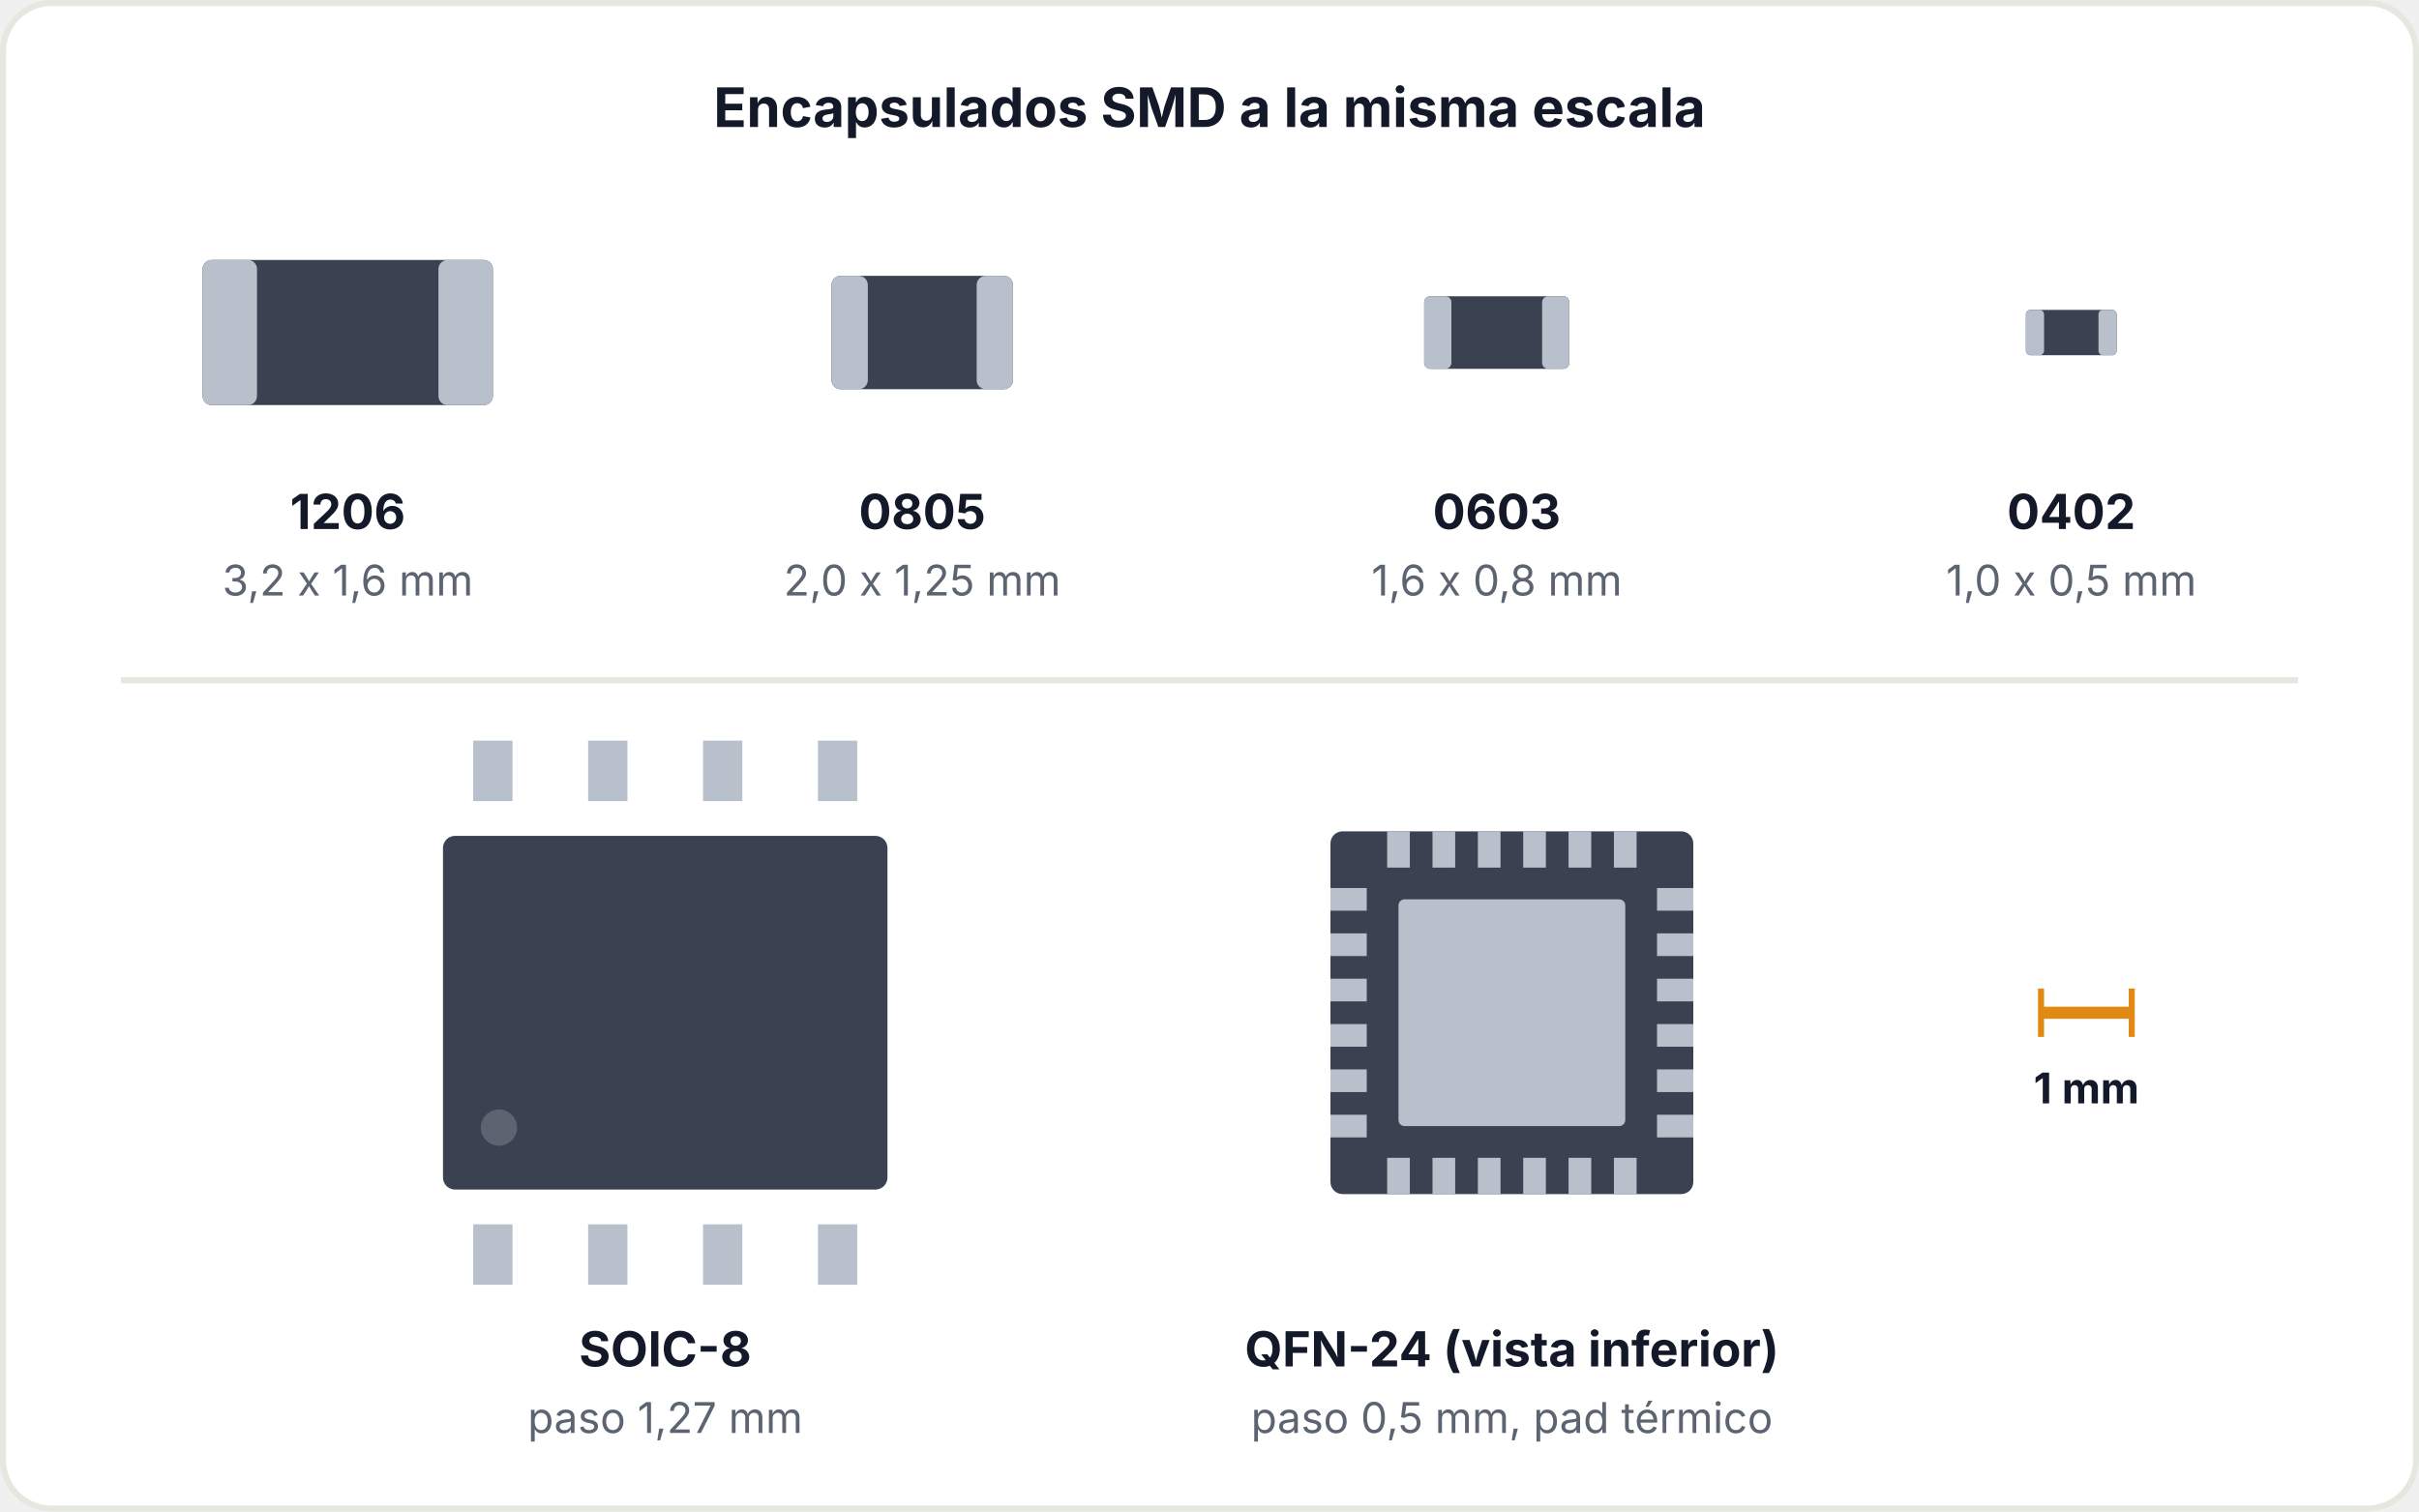
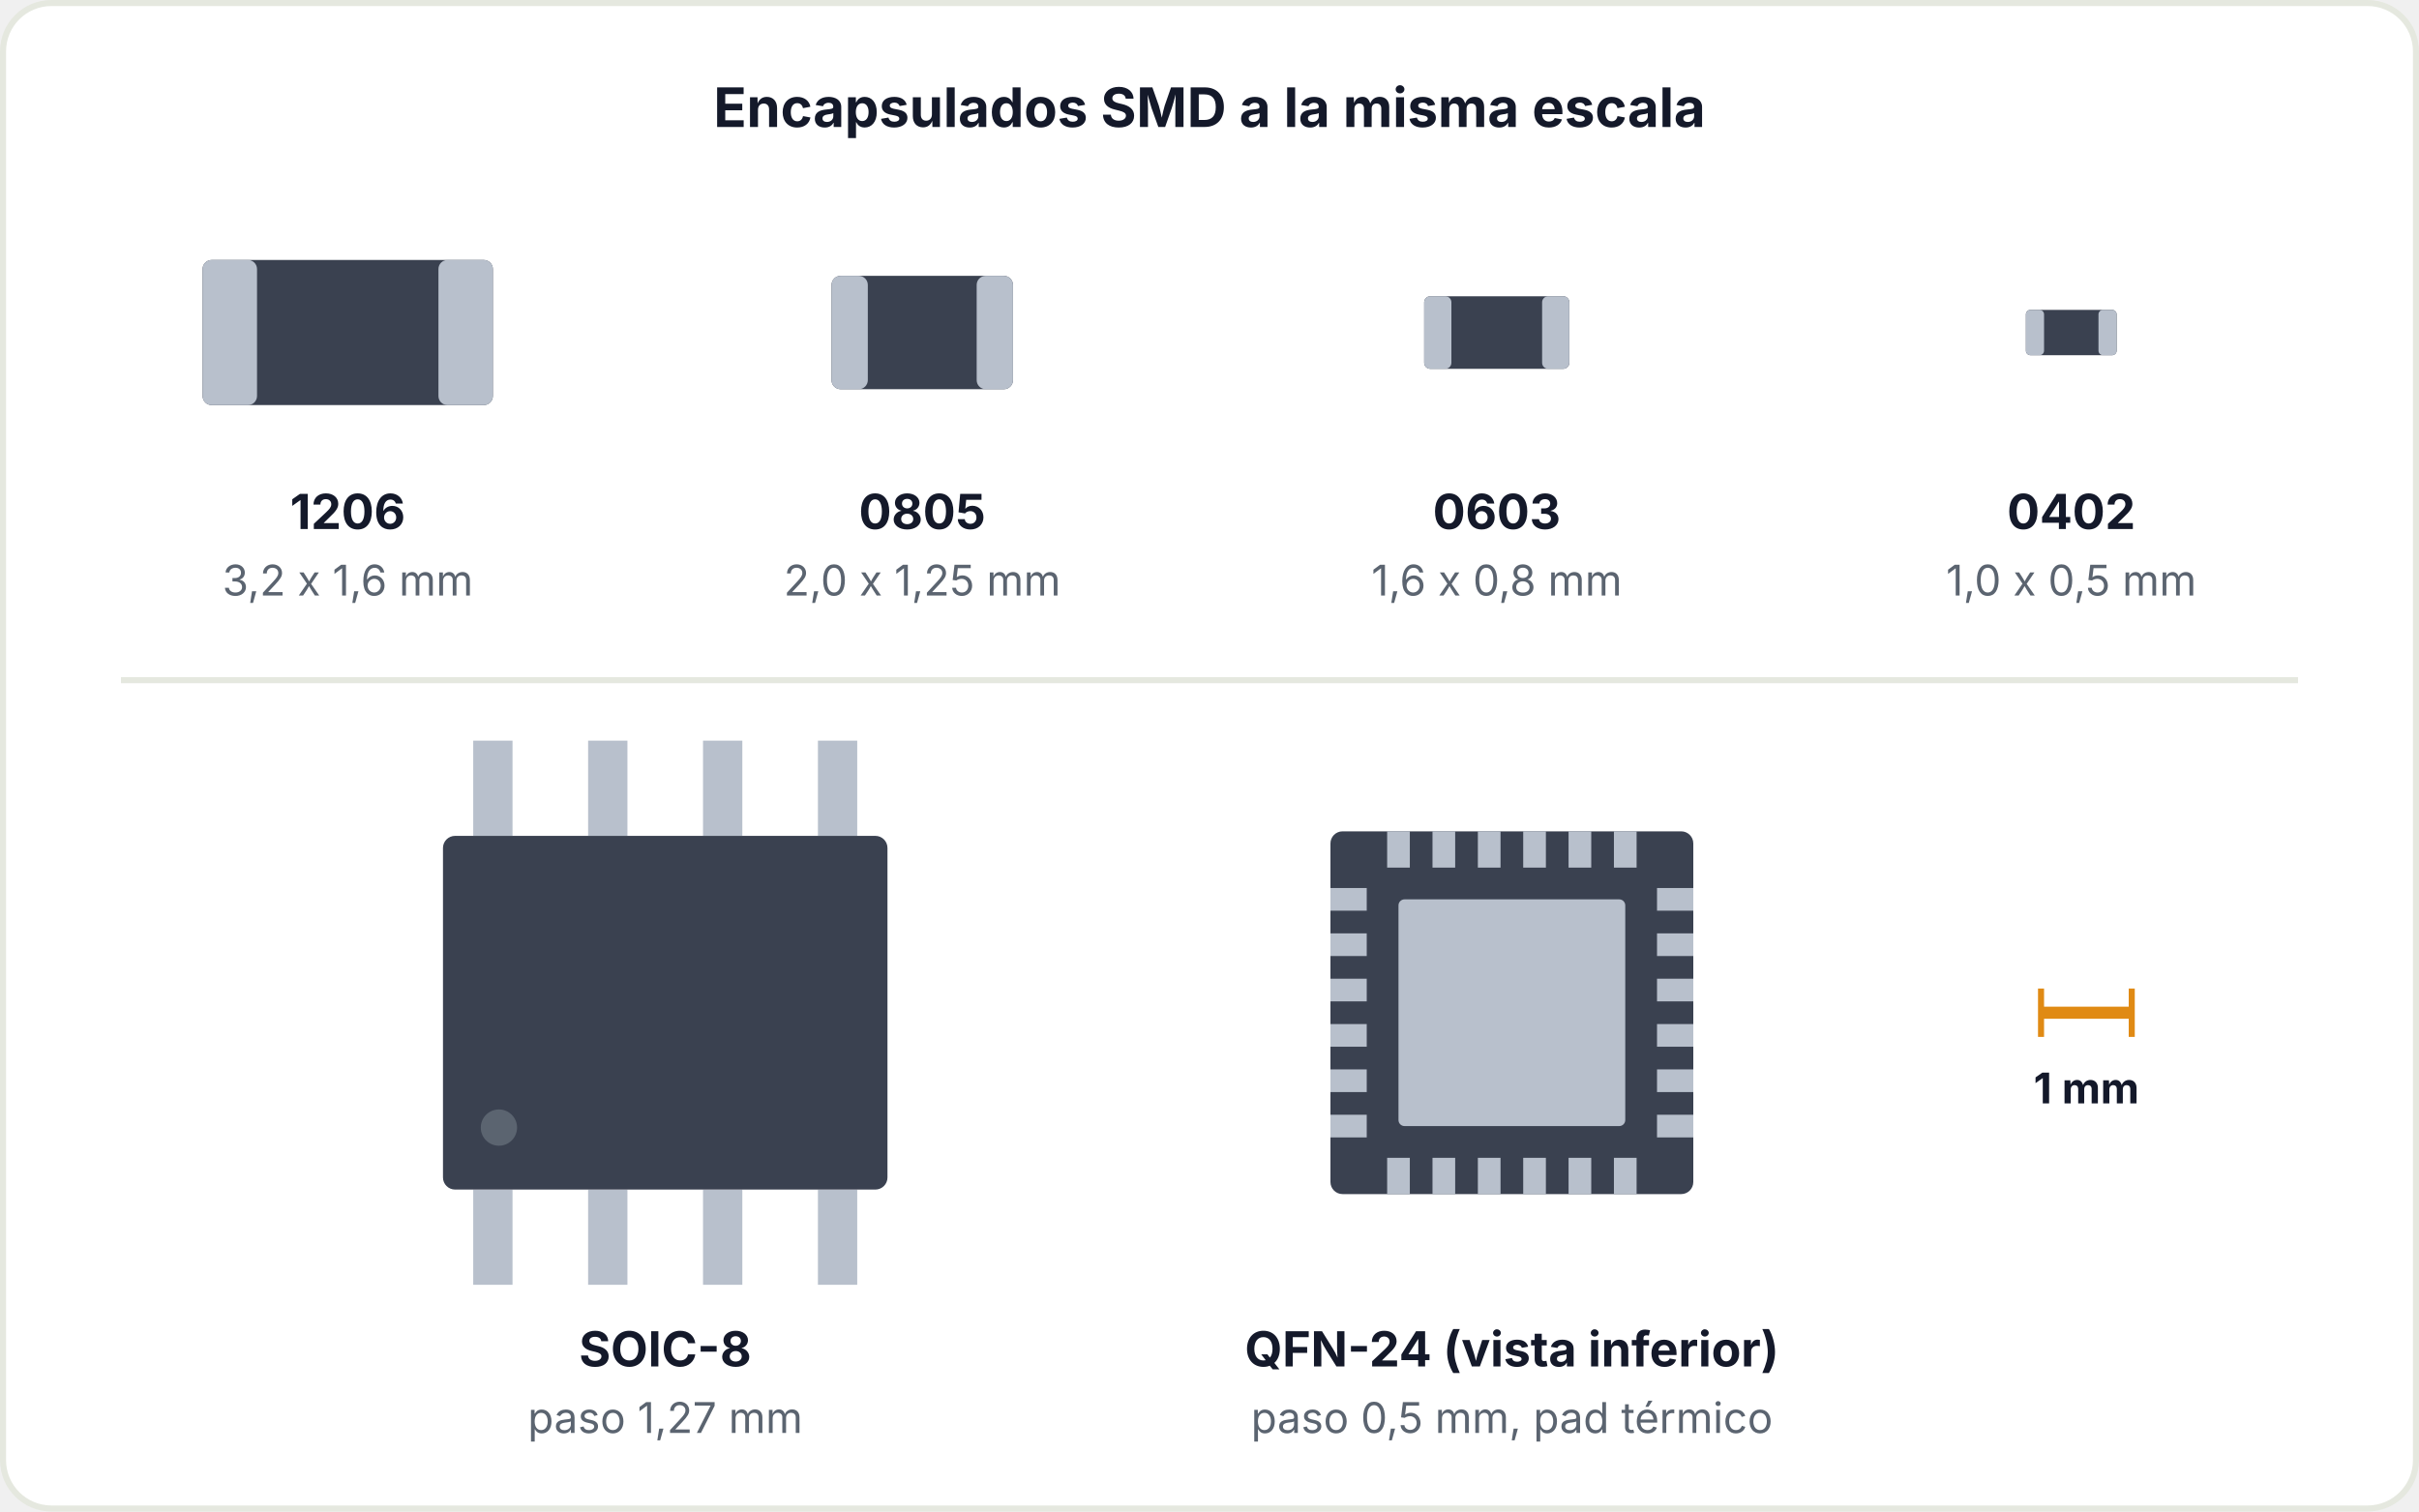
<svg xmlns="http://www.w3.org/2000/svg" viewBox="0 0 800 500" font-family="Inter, Helvetica, Arial, sans-serif" role="img" aria-labelledby="t">
  <rect x="1" y="1" width="798" height="498" rx="16" fill="#FFFFFF" stroke="#E5E8DF" stroke-width="2" />
  <text x="400" y="42" text-anchor="middle" font-size="18" font-weight="700" fill="#14192A">Encapsulados SMD a la misma escala</text>
  <g transform="translate(115,110)">
    <rect x="-48" y="-24" width="96" height="48" rx="3" fill="#3A4150" />
    <rect x="-48" y="-24" width="18" height="48" rx="3" fill="#B8C0CC" />
    <rect x="30" y="-24" width="18" height="48" rx="3" fill="#B8C0CC" />
    <text x="0" y="65" text-anchor="middle" font-size="16" font-weight="700" fill="#14192A">1206</text>
    <text x="0" y="87" text-anchor="middle" font-size="14" fill="#5B6470">3,2 x 1,6 mm</text>
  </g>
  <g transform="translate(305,110)">
    <rect x="-30" y="-18.75" width="60" height="37.5" rx="3" fill="#3A4150" />
    <rect x="-30" y="-18.75" width="12" height="37.5" rx="3" fill="#B8C0CC" />
    <rect x="18" y="-18.75" width="12" height="37.5" rx="3" fill="#B8C0CC" />
    <text x="0" y="65" text-anchor="middle" font-size="16" font-weight="700" fill="#14192A">0805</text>
    <text x="0" y="87" text-anchor="middle" font-size="14" fill="#5B6470">2,0 x 1,25 mm</text>
  </g>
  <g transform="translate(495,110)">
    <rect x="-24" y="-12" width="48" height="24" rx="2" fill="#3A4150" />
    <rect x="-24" y="-12" width="9" height="24" rx="2" fill="#B8C0CC" />
    <rect x="15" y="-12" width="9" height="24" rx="2" fill="#B8C0CC" />
    <text x="0" y="65" text-anchor="middle" font-size="16" font-weight="700" fill="#14192A">0603</text>
    <text x="0" y="87" text-anchor="middle" font-size="14" fill="#5B6470">1,6 x 0,8 mm</text>
  </g>
  <g transform="translate(685,110)">
    <rect x="-15" y="-7.5" width="30" height="15" rx="1.5" fill="#3A4150" />
    <rect x="-15" y="-7.5" width="6" height="15" rx="1.5" fill="#B8C0CC" />
    <rect x="9" y="-7.5" width="6" height="15" rx="1.5" fill="#B8C0CC" />
    <text x="0" y="65" text-anchor="middle" font-size="16" font-weight="700" fill="#14192A">0402</text>
    <text x="0" y="87" text-anchor="middle" font-size="14" fill="#5B6470">1,0 x 0,5 mm</text>
  </g>
  <line x1="40" y1="225" x2="760" y2="225" stroke="#E5E8DF" stroke-width="2" />
  <g transform="translate(220,335)">
    <g fill="#B8C0CC">
-       <rect x="-63.5" y="-90" width="13" height="20" />
-       <rect x="-25.5" y="-90" width="13" height="20" />
-       <rect x="12.5" y="-90" width="13" height="20" />
-       <rect x="50.5" y="-90" width="13" height="20" />
-       <rect x="-63.5" y="70" width="13" height="20" />
-       <rect x="-25.5" y="70" width="13" height="20" />
-       <rect x="12.5" y="70" width="13" height="20" />
-       <rect x="50.5" y="70" width="13" height="20" />
+       <rect x="-63.5" y="-90" width="13" height="31.5" />
+       <rect x="-25.5" y="-90" width="13" height="31.5" />
+       <rect x="12.5" y="-90" width="13" height="31.5" />
+       <rect x="50.5" y="-90" width="13" height="31.5" />
+       <rect x="-63.5" y="58.5" width="13" height="31.5" />
+       <rect x="-25.5" y="58.5" width="13" height="31.5" />
+       <rect x="12.5" y="58.5" width="13" height="31.5" />
+       <rect x="50.5" y="58.5" width="13" height="31.5" />
    </g>
    <rect x="-73.5" y="-58.5" width="147" height="117" rx="4" fill="#3A4150" />
    <circle cx="-55" cy="38" r="6" fill="#5B6470" />
  </g>
  <text x="220" y="452" text-anchor="middle" font-size="16" font-weight="700" fill="#14192A">SOIC-8</text>
  <text x="220" y="474" text-anchor="middle" font-size="14" fill="#5B6470">paso 1,27 mm</text>
  <g transform="translate(500,335)">
    <rect x="-60" y="-60" width="120" height="120" rx="4" fill="#3A4150" />
    <rect x="-37.5" y="-37.5" width="75" height="75" rx="2" fill="#B8C0CC" />
    <g fill="#B8C0CC">
      <rect x="-41.25" y="-60" width="7.5" height="12" />
      <rect x="-26.25" y="-60" width="7.5" height="12" />
      <rect x="-11.25" y="-60" width="7.5" height="12" />
      <rect x="3.75" y="-60" width="7.5" height="12" />
      <rect x="18.75" y="-60" width="7.5" height="12" />
      <rect x="33.75" y="-60" width="7.5" height="12" />
      <rect x="-41.25" y="48" width="7.5" height="12" />
      <rect x="-26.25" y="48" width="7.5" height="12" />
      <rect x="-11.25" y="48" width="7.5" height="12" />
      <rect x="3.75" y="48" width="7.5" height="12" />
      <rect x="18.75" y="48" width="7.5" height="12" />
      <rect x="33.75" y="48" width="7.5" height="12" />
      <rect x="-60" y="-41.25" width="12" height="7.5" />
      <rect x="-60" y="-26.25" width="12" height="7.5" />
      <rect x="-60" y="-11.25" width="12" height="7.5" />
      <rect x="-60" y="3.75" width="12" height="7.5" />
      <rect x="-60" y="18.75" width="12" height="7.5" />
      <rect x="-60" y="33.75" width="12" height="7.5" />
      <rect x="48" y="-41.25" width="12" height="7.5" />
      <rect x="48" y="-26.25" width="12" height="7.5" />
      <rect x="48" y="-11.25" width="12" height="7.5" />
      <rect x="48" y="3.75" width="12" height="7.5" />
      <rect x="48" y="18.75" width="12" height="7.5" />
      <rect x="48" y="33.75" width="12" height="7.5" />
    </g>
  </g>
  <text x="500" y="452" text-anchor="middle" font-size="16" font-weight="700" fill="#14192A">QFN-24 (vista inferior)</text>
  <text x="500" y="474" text-anchor="middle" font-size="14" fill="#5B6470">paso 0,5 mm, pad térmico</text>
  <g transform="translate(690,335)">
    <line x1="-15" y1="0" x2="15" y2="0" stroke="#E08A14" stroke-width="4" />
    <line x1="-15" y1="-8" x2="-15" y2="8" stroke="#E08A14" stroke-width="2" />
    <line x1="15" y1="-8" x2="15" y2="8" stroke="#E08A14" stroke-width="2" />
    <text x="0" y="30" text-anchor="middle" font-size="14" font-weight="700" fill="#14192A">1 mm</text>
  </g>
</svg>
